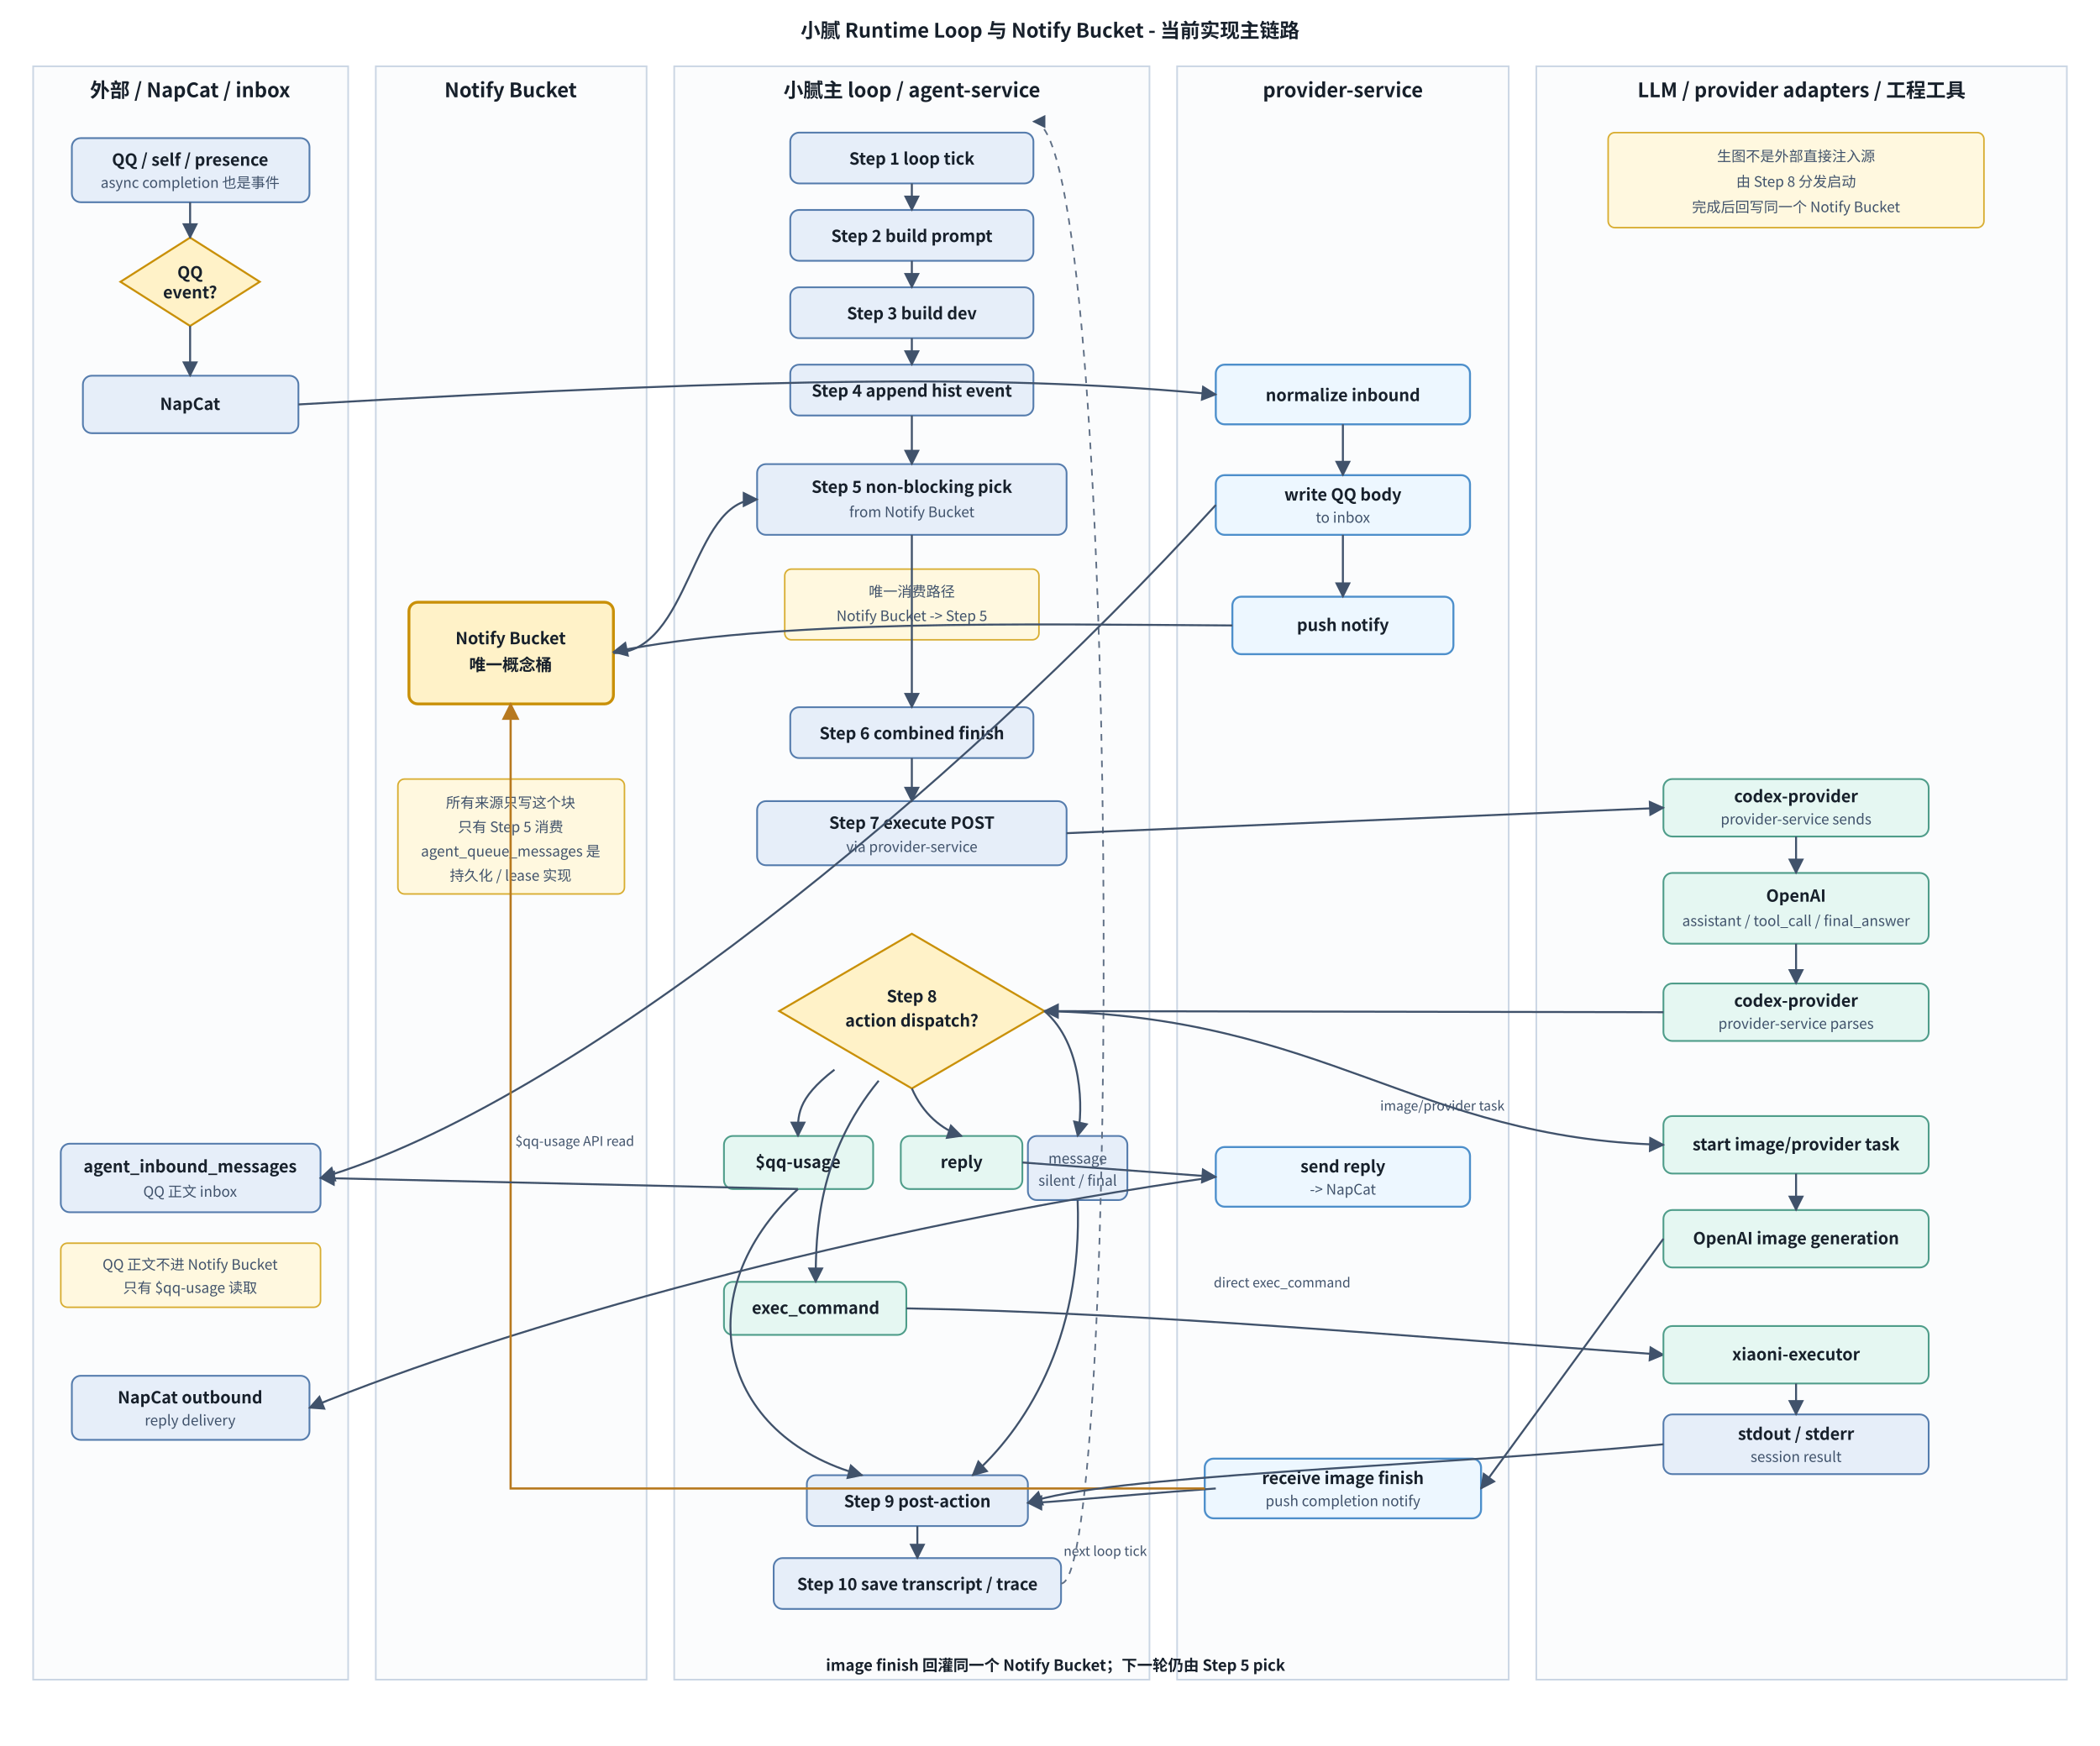
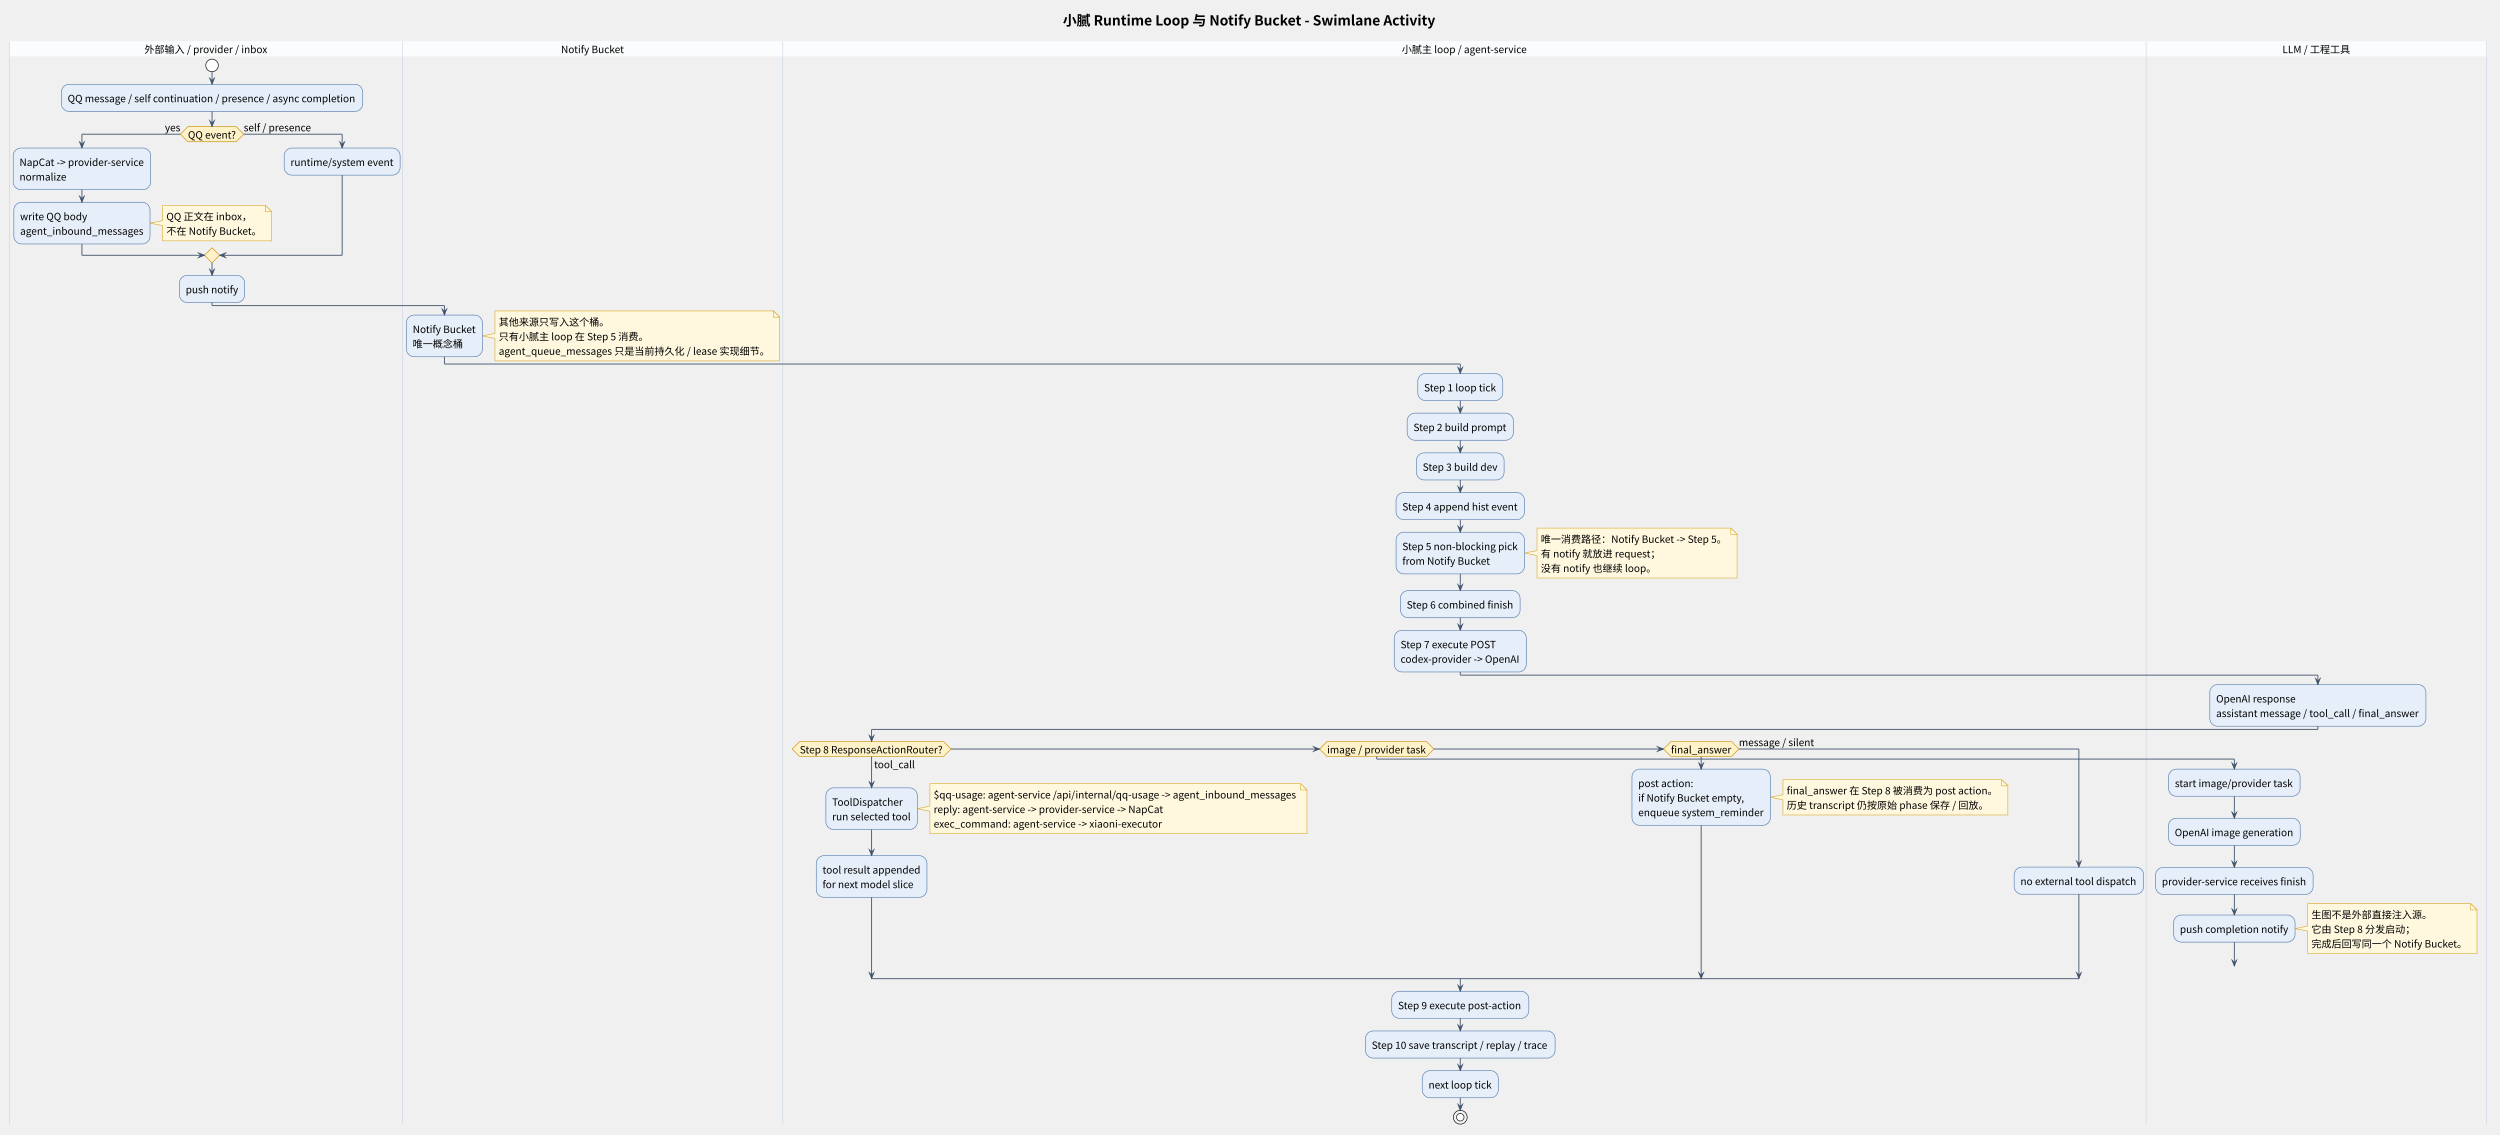
- <svg xmlns="http://www.w3.org/2000/svg" width="1900" height="1580" viewBox="0 0 1900 1580" role="img" aria-labelledby="title desc">
-   <defs>
-     <marker id="arrow" viewBox="0 0 10 10" refX="9" refY="5" markerWidth="8" markerHeight="8" orient="auto-start-reverse">
-       <path d="M 0 0 L 10 5 L 0 10 z" fill="#40526b" />
-     </marker>
-     <marker id="arrow-warn" viewBox="0 0 10 10" refX="9" refY="5" markerWidth="8" markerHeight="8" orient="auto-start-reverse">
-       <path d="M 0 0 L 10 5 L 0 10 z" fill="#b7791f" />
-     </marker>
-     <style>
-       .page { fill: #fff; }
-       .lane { fill: #fbfcfd; stroke: #cbd6e4; stroke-width: 1.5; }
-       .lane-title { font: 700 18px "Noto Sans CJK SC", "Microsoft YaHei", Arial, sans-serif; fill: #17202b; }
-       .box { fill: #e6eef9; stroke: #557cad; stroke-width: 1.6; rx: 8; }
-       .provider { fill: #edf7ff; stroke: #4d8fcb; stroke-width: 1.8; rx: 8; }
-       .tool { fill: #e5f7f2; stroke: #4f9d8a; stroke-width: 1.6; rx: 8; }
-       .bucket { fill: #fff2c8; stroke: #c99008; stroke-width: 2.6; rx: 8; }
-       .note { fill: #fff8df; stroke: #d8ad31; stroke-width: 1.4; rx: 6; }
-       .diamond { fill: #fff2c8; stroke: #c99008; stroke-width: 1.8; }
-       .label { font: 600 15px "Noto Sans CJK SC", "Microsoft YaHei", Arial, sans-serif; fill: #17202b; }
-       .small { font: 13px "Noto Sans CJK SC", "Microsoft YaHei", Arial, sans-serif; fill: #40526b; }
-       .tiny { font: 12px "Noto Sans CJK SC", "Microsoft YaHei", Arial, sans-serif; fill: #40526b; }
-       .edge { fill: none; stroke: #40526b; stroke-width: 1.8; marker-end: url(#arrow); }
-       .edge-soft { fill: none; stroke: #607086; stroke-width: 1.5; stroke-dasharray: 6 6; marker-end: url(#arrow); }
-       .edge-warn { fill: none; stroke: #b7791f; stroke-width: 2; marker-end: url(#arrow-warn); }
-       .caption { font: 700 14px "Noto Sans CJK SC", "Microsoft YaHei", Arial, sans-serif; fill: #17202b; }
-     </style>
-   </defs>
-   <rect class="page" x="0" y="0" width="1900" height="1580" />
-   <text x="950" y="34" text-anchor="middle" class="lane-title">小腻 Runtime Loop 与 Notify Bucket - 当前实现主链路</text>
-   <rect class="lane" x="30" y="60" width="285" height="1460" />
-   <rect class="lane" x="340" y="60" width="245" height="1460" />
-   <rect class="lane" x="610" y="60" width="430" height="1460" />
-   <rect class="lane" x="1065" y="60" width="300" height="1460" />
-   <rect class="lane" x="1390" y="60" width="480" height="1460" />
-   <text x="172" y="88" text-anchor="middle" class="lane-title">外部 / NapCat / inbox</text>
-   <text x="462" y="88" text-anchor="middle" class="lane-title">Notify Bucket</text>
-   <text x="825" y="88" text-anchor="middle" class="lane-title">小腻主 loop / agent-service</text>
-   <text x="1215" y="88" text-anchor="middle" class="lane-title">provider-service</text>
-   <text x="1630" y="88" text-anchor="middle" class="lane-title">LLM / provider adapters / 工程工具</text>
-   <rect class="box" x="65" y="125" width="215" height="58" />
-   <text x="172" y="150" text-anchor="middle" class="label">QQ / self / presence</text>
-   <text x="172" y="170" text-anchor="middle" class="small">async completion 也是事件</text>
-   <path class="diamond" d="M172 215 L235 255 L172 295 L109 255 Z" />
-   <text x="172" y="252" text-anchor="middle" class="label">QQ</text>
-   <text x="172" y="270" text-anchor="middle" class="label">event?</text>
-   <rect class="box" x="75" y="340" width="195" height="52" />
-   <text x="172" y="371" text-anchor="middle" class="label">NapCat</text>
-   <rect class="box" x="55" y="1035" width="235" height="62" />
-   <text x="172" y="1061" text-anchor="middle" class="label">agent_inbound_messages</text>
-   <text x="172" y="1083" text-anchor="middle" class="small">QQ 正文 inbox</text>
-   <rect class="note" x="55" y="1125" width="235" height="58" />
-   <text x="172" y="1149" text-anchor="middle" class="small">QQ 正文不进 Notify Bucket</text>
-   <text x="172" y="1170" text-anchor="middle" class="small">只有 $qq-usage 读取</text>
-   <rect class="box" x="65" y="1245" width="215" height="58" />
-   <text x="172" y="1270" text-anchor="middle" class="label">NapCat outbound</text>
-   <text x="172" y="1290" text-anchor="middle" class="small">reply delivery</text>
-   <path class="edge" d="M172 183 L172 215" />
-   <path class="edge" d="M172 295 L172 340" />
-   <rect class="bucket" x="370" y="545" width="185" height="92" />
-   <text x="462" y="583" text-anchor="middle" class="label">Notify Bucket</text>
-   <text x="462" y="607" text-anchor="middle" class="label">唯一概念桶</text>
-   <rect class="note" x="360" y="705" width="205" height="104" />
-   <text x="462" y="731" text-anchor="middle" class="small">所有来源只写这个块</text>
-   <text x="462" y="753" text-anchor="middle" class="small">只有 Step 5 消费</text>
-   <text x="462" y="775" text-anchor="middle" class="small">agent_queue_messages 是</text>
-   <text x="462" y="797" text-anchor="middle" class="small">持久化 / lease 实现</text>
-   <rect class="box" x="715" y="120" width="220" height="46" />
-   <text x="825" y="149" text-anchor="middle" class="label">Step 1 loop tick</text>
-   <rect class="box" x="715" y="190" width="220" height="46" />
-   <text x="825" y="219" text-anchor="middle" class="label">Step 2 build prompt</text>
-   <rect class="box" x="715" y="260" width="220" height="46" />
-   <text x="825" y="289" text-anchor="middle" class="label">Step 3 build dev</text>
-   <rect class="box" x="715" y="330" width="220" height="46" />
-   <text x="825" y="359" text-anchor="middle" class="label">Step 4 append hist event</text>
-   <rect class="box" x="685" y="420" width="280" height="64" />
-   <text x="825" y="446" text-anchor="middle" class="label">Step 5 non-blocking pick</text>
-   <text x="825" y="468" text-anchor="middle" class="small">from Notify Bucket</text>
-   <rect class="note" x="710" y="515" width="230" height="64" />
-   <text x="825" y="540" text-anchor="middle" class="small">唯一消费路径</text>
-   <text x="825" y="562" text-anchor="middle" class="small">Notify Bucket -&gt; Step 5</text>
-   <rect class="box" x="715" y="640" width="220" height="46" />
-   <text x="825" y="669" text-anchor="middle" class="label">Step 6 combined finish</text>
-   <rect class="box" x="685" y="725" width="280" height="58" />
-   <text x="825" y="750" text-anchor="middle" class="label">Step 7 execute POST</text>
-   <text x="825" y="771" text-anchor="middle" class="small">via provider-service</text>
-   <path class="diamond" d="M825 845 L945 915 L825 985 L705 915 Z" />
-   <text x="825" y="907" text-anchor="middle" class="label">Step 8</text>
-   <text x="825" y="929" text-anchor="middle" class="label">action dispatch?</text>
-   <rect class="tool" x="655" y="1028" width="135" height="48" />
-   <text x="722" y="1057" text-anchor="middle" class="label">$qq-usage</text>
-   <rect class="tool" x="815" y="1028" width="110" height="48" />
-   <text x="870" y="1057" text-anchor="middle" class="label">reply</text>
-   <rect class="tool" x="655" y="1160" width="165" height="48" />
-   <text x="738" y="1189" text-anchor="middle" class="label">exec_command</text>
-   <rect class="box" x="930" y="1028" width="90" height="58" />
-   <text x="975" y="1053" text-anchor="middle" class="small">message</text>
-   <text x="975" y="1073" text-anchor="middle" class="small">silent / final</text>
-   <rect class="box" x="730" y="1335" width="200" height="46" />
-   <text x="830" y="1364" text-anchor="middle" class="label">Step 9 post-action</text>
-   <rect class="box" x="700" y="1410" width="260" height="46" />
-   <text x="830" y="1439" text-anchor="middle" class="label">Step 10 save transcript / trace</text>
-   <path class="edge" d="M825 166 L825 190" />
-   <path class="edge" d="M825 236 L825 260" />
-   <path class="edge" d="M825 306 L825 330" />
-   <path class="edge" d="M825 376 L825 420" />
-   <path class="edge" d="M555 591 C625 591 625 452 685 452" />
-   <path class="edge" d="M825 484 L825 640" />
-   <path class="edge" d="M825 686 L825 725" />
-   <path class="edge" d="M755 968 C720 995 722 1010 722 1028" />
-   <path class="edge" d="M825 985 C835 1008 852 1022 870 1028" />
-   <path class="edge" d="M795 978 C740 1045 738 1115 738 1160" />
-   <path class="edge" d="M945 915 C980 945 980 1005 975 1028" />
-   <path class="edge" d="M722 1076 C620 1170 650 1300 780 1335" />
-   <path class="edge" d="M975 1086 C980 1215 925 1295 880 1335" />
-   <path class="edge" d="M830 1381 L830 1410" />
-   <path class="edge-soft" d="M960 1433 C1015 1433 1015 110 935 110" />
-   <text x="1000" y="1408" text-anchor="middle" class="tiny">next loop tick</text>
-   <rect class="provider" x="1100" y="330" width="230" height="54" />
-   <text x="1215" y="363" text-anchor="middle" class="label">normalize inbound</text>
-   <rect class="provider" x="1100" y="430" width="230" height="54" />
-   <text x="1215" y="453" text-anchor="middle" class="label">write QQ body</text>
-   <text x="1215" y="473" text-anchor="middle" class="small">to inbox</text>
-   <rect class="provider" x="1115" y="540" width="200" height="52" />
-   <text x="1215" y="571" text-anchor="middle" class="label">push notify</text>
-   <rect class="provider" x="1100" y="1038" width="230" height="54" />
-   <text x="1215" y="1061" text-anchor="middle" class="label">send reply</text>
-   <text x="1215" y="1081" text-anchor="middle" class="small">-&gt; NapCat</text>
-   <rect class="provider" x="1090" y="1320" width="250" height="54" />
-   <text x="1215" y="1343" text-anchor="middle" class="label">receive image finish</text>
-   <text x="1215" y="1363" text-anchor="middle" class="small">push completion notify</text>
-   <path class="edge" d="M270 366 C720 340 920 340 1100 357" />
-   <path class="edge" d="M1215 384 L1215 430" />
-   <path class="edge" d="M1100 457 C860 720 515 1000 290 1066" />
-   <path class="edge" d="M1215 484 L1215 540" />
-   <path class="edge" d="M1115 566 C930 565 700 560 555 590" />
-   <path class="edge" d="M925 1052 L1100 1065" />
-   <path class="edge" d="M1100 1065 C780 1110 460 1200 280 1274" />
-   <path class="edge" d="M820 1184 C1040 1188 1280 1210 1505 1226" />
-   <text x="1160" y="1165" text-anchor="middle" class="tiny">direct exec_command</text>
-   <path class="edge" d="M1100 1347 C990 1355 950 1360 930 1360" />
-   <path class="edge-warn" d="M1090 1347 L462 1347 L462 637" />
-   <rect class="tool" x="1505" y="705" width="240" height="52" />
-   <text x="1625" y="726" text-anchor="middle" class="label">codex-provider</text>
-   <text x="1625" y="746" text-anchor="middle" class="small">provider-service sends</text>
-   <rect class="tool" x="1505" y="790" width="240" height="64" />
-   <text x="1625" y="816" text-anchor="middle" class="label">OpenAI</text>
-   <text x="1625" y="838" text-anchor="middle" class="small">assistant / tool_call / final_answer</text>
-   <rect class="tool" x="1505" y="890" width="240" height="52" />
-   <text x="1625" y="911" text-anchor="middle" class="label">codex-provider</text>
-   <text x="1625" y="931" text-anchor="middle" class="small">provider-service parses</text>
-   <rect class="note" x="1455" y="120" width="340" height="86" />
-   <text x="1625" y="146" text-anchor="middle" class="small">生图不是外部直接注入源</text>
-   <text x="1625" y="169" text-anchor="middle" class="small">由 Step 8 分发启动</text>
-   <text x="1625" y="192" text-anchor="middle" class="small">完成后回写同一个 Notify Bucket</text>
-   <rect class="tool" x="1505" y="1010" width="240" height="52" />
-   <text x="1625" y="1041" text-anchor="middle" class="label">start image/provider task</text>
-   <rect class="tool" x="1505" y="1095" width="240" height="52" />
-   <text x="1625" y="1126" text-anchor="middle" class="label">OpenAI image generation</text>
-   <rect class="tool" x="1505" y="1200" width="240" height="52" />
-   <text x="1625" y="1231" text-anchor="middle" class="label">xiaoni-executor</text>
-   <rect class="box" x="1505" y="1280" width="240" height="54" />
-   <text x="1625" y="1303" text-anchor="middle" class="label">stdout / stderr</text>
-   <text x="1625" y="1323" text-anchor="middle" class="small">session result</text>
-   <path class="edge" d="M965 754 L1505 731" />
-   <path class="edge" d="M1625 757 L1625 790" />
-   <path class="edge" d="M1625 854 L1625 890" />
-   <path class="edge" d="M1505 916 L945 915" />
-   <path class="edge" d="M945 915 C1200 920 1280 1030 1505 1036" />
-   <text x="1305" y="1005" text-anchor="middle" class="tiny">image/provider task</text>
-   <path class="edge" d="M1625 1062 L1625 1095" />
-   <path class="edge" d="M1505 1121 L1340 1347" />
-   <path class="edge" d="M1625 1252 L1625 1280" />
-   <path class="edge" d="M1505 1307 C1280 1328 1000 1335 930 1360" />
-   <path class="edge" d="M722 1076 L290 1066" />
-   <text x="520" y="1037" text-anchor="middle" class="tiny">$qq-usage API read</text>
-   <text x="955" y="1512" text-anchor="middle" class="caption">image finish 回灌同一个 Notify Bucket；下一轮仍由 Step 5 pick</text>
+ <svg xmlns="http://www.w3.org/2000/svg" contentStyleType="text/css" data-diagram-type="ACTIVITY" height="3384.375px" preserveAspectRatio="none" style="width:7460px;height:3384px;background:#FFFFFF;" version="1.1" viewBox="0 0 7460 3384" width="7460.625px" zoomAndPan="magnify">
+   <defs />
+   <g>
+     <g class="title" data-source-line="18">
+       <text fill="#000000" font-family="'Noto Sans CJK SC'" font-size="41.25" font-weight="700" lengthAdjust="spacing" textLength="1115.321" x="3171.556" y="75.975">小腻 Runtime Loop 与 Notify Bucket - Swimlane Activity</text>
+     </g>
+     <rect fill="#FBFCFD" height="43.44" style="stroke:#FBFCFD;stroke-width:1.875;" width="7392.808" x="28.125" y="123.683" />
+     <ellipse cx="632.739" cy="195.248" fill="#FFFFFF" rx="18.75" ry="18.75" style="stroke:#000000;stroke-width:1.875;" />
+     <rect fill="#E6EEF9" height="80.94" rx="23.438" ry="23.438" style="stroke:#557CAD;stroke-width:1.875;" width="899.342" x="183.068" y="251.498" />
+     <text fill="#000000" font-family="'Noto Sans CJK SC'" font-size="30" lengthAdjust="spacing" textLength="861.842" x="201.818" y="305.048">QQ message / self continuation / presence / async completion</text>
+     <polygon fill="#FFF2C8" points="560.768,377.955,704.709,377.955,727.209,400.455,704.709,422.955,560.768,422.955,538.268,400.455,560.768,377.955" style="stroke:#C99008;stroke-width:1.875;stroke-linejoin:miter;stroke-miterlimit:10;" />
+     <text fill="#000000" font-family="'Noto Sans CJK SC'" font-size="30" lengthAdjust="spacing" textLength="143.94" x="560.768" y="413.536">QQ event?</text>
+     <text fill="#000000" font-family="'Noto Sans CJK SC'" font-size="30" lengthAdjust="spacing" textLength="46.29" x="491.978" y="391.815">yes</text>
+     <text fill="#000000" font-family="'Noto Sans CJK SC'" font-size="30" lengthAdjust="spacing" textLength="201.87" x="727.209" y="391.815">self / presence</text>
+     <rect fill="#E6EEF9" height="124.38" rx="23.438" ry="23.438" style="stroke:#557CAD;stroke-width:1.875;" width="410.191" x="39.375" y="441.705" />
+     <text fill="#000000" font-family="'Noto Sans CJK SC'" font-size="30" lengthAdjust="spacing" textLength="372.691" x="58.125" y="495.256">NapCat -&gt; provider-service</text>
+     <text fill="#000000" font-family="'Noto Sans CJK SC'" font-size="30" lengthAdjust="spacing" textLength="140.43" x="58.125" y="538.696">normalize</text>
+     <path d="M485.176,612.961 L485.176,658.276 L447.676,665.776 L485.176,673.276 L485.176,718.591 A0,0 0 0 0 485.176,718.591 L810.511,718.591 A0,0 0 0 0 810.511,718.591 L810.511,631.711 L791.761,612.961 L485.176,612.961 A0,0 0 0 0 485.176,612.961" fill="#FFF8DF" style="stroke:#D8AD31;stroke-width:1.875;" />
+     <path d="M791.761,612.961 L791.761,631.711 L810.511,631.711 L791.761,612.961" fill="#FFF8DF" style="stroke:#D8AD31;stroke-width:1.875;" />
+     <text fill="#000000" font-family="'Noto Sans CJK SC'" font-size="30" lengthAdjust="spacing" textLength="256.171" x="496.426" y="657.136">QQ 正文在 inbox，</text>
+     <text fill="#000000" font-family="'Noto Sans CJK SC'" font-size="30" lengthAdjust="spacing" textLength="285.961" x="496.426" y="700.576">不在 Notify Bucket。</text>
+     <rect fill="#E6EEF9" height="124.38" rx="23.438" ry="23.438" style="stroke:#557CAD;stroke-width:1.875;" width="406.411" x="41.265" y="603.586" />
+     <text fill="#000000" font-family="'Noto Sans CJK SC'" font-size="30" lengthAdjust="spacing" textLength="200.79" x="60.015" y="657.136">write QQ body</text>
+     <text fill="#000000" font-family="'Noto Sans CJK SC'" font-size="30" lengthAdjust="spacing" textLength="368.911" x="60.015" y="700.576">agent_inbound_messages</text>
+     <rect fill="#E6EEF9" height="80.94" rx="23.438" ry="23.438" style="stroke:#557CAD;stroke-width:1.875;" width="345.991" x="848.011" y="441.705" />
+     <text fill="#000000" font-family="'Noto Sans CJK SC'" font-size="30" lengthAdjust="spacing" textLength="308.491" x="866.761" y="495.256">runtime/system event</text>
+     <polygon fill="#FFF2C8" points="632.739,739.216,655.239,761.716,632.739,784.216,610.239,761.716,632.739,739.216" style="stroke:#C99008;stroke-width:1.875;stroke-linejoin:miter;stroke-miterlimit:10;" />
+     <rect fill="#E6EEF9" height="80.94" rx="23.438" ry="23.438" style="stroke:#557CAD;stroke-width:1.875;" width="194.7" x="535.388" y="821.716" />
+     <text fill="#000000" font-family="'Noto Sans CJK SC'" font-size="30" lengthAdjust="spacing" textLength="157.2" x="554.138" y="875.266">push notify</text>
+     <line style="stroke:#CBD6E4;stroke-width:1.875;" x1="28.125" x2="28.125" y1="123.683" y2="3354.491" />
+     <path d="M1476.992,927.811 L1476.992,994.846 L1439.492,1002.346 L1476.992,1009.846 L1476.992,1076.881 A0,0 0 0 0 1476.992,1076.881 L2326.489,1076.881 A0,0 0 0 0 2326.489,1076.881 L2326.489,946.561 L2307.739,927.811 L1476.992,927.811 A0,0 0 0 0 1476.992,927.811" fill="#FFF8DF" style="stroke:#D8AD31;stroke-width:1.875;" />
+     <path d="M2307.739,927.811 L2307.739,946.561 L2326.489,946.561 L2307.739,927.811" fill="#FFF8DF" style="stroke:#D8AD31;stroke-width:1.875;" />
+     <text fill="#000000" font-family="'Noto Sans CJK SC'" font-size="30" lengthAdjust="spacing" textLength="330.001" x="1488.242" y="971.986">其他来源只写入这个桶。</text>
+     <text fill="#000000" font-family="'Noto Sans CJK SC'" font-size="30" lengthAdjust="spacing" textLength="448.141" x="1488.242" y="1015.426">只有小腻主 loop 在 Step 5 消费。</text>
+     <text fill="#000000" font-family="'Noto Sans CJK SC'" font-size="30" lengthAdjust="spacing" textLength="810.122" x="1488.242" y="1058.866">agent_queue_messages 只是当前持久化 / lease 实现细节。</text>
+     <rect fill="#E6EEF9" height="124.38" rx="23.438" ry="23.438" style="stroke:#557CAD;stroke-width:1.875;" width="226.74" x="1212.752" y="940.156" />
+     <text fill="#000000" font-family="'Noto Sans CJK SC'" font-size="30" lengthAdjust="spacing" textLength="189.24" x="1231.502" y="993.706">Notify Bucket</text>
+     <text fill="#000000" font-family="'Noto Sans CJK SC'" font-size="30" lengthAdjust="spacing" textLength="150" x="1231.502" y="1037.146">唯一概念桶</text>
+     <line style="stroke:#CBD6E4;stroke-width:1.875;" x1="1201.502" x2="1201.502" y1="123.683" y2="3354.491" />
+     <rect fill="#E6EEF9" height="80.94" rx="23.438" ry="23.438" style="stroke:#557CAD;stroke-width:1.875;" width="253.62" x="4230.645" y="1114.381" />
+     <text fill="#000000" font-family="'Noto Sans CJK SC'" font-size="30" lengthAdjust="spacing" textLength="216.12" x="4249.395" y="1167.931">Step 1 loop tick</text>
+     <rect fill="#E6EEF9" height="80.94" rx="23.438" ry="23.438" style="stroke:#557CAD;stroke-width:1.875;" width="316.95" x="4198.98" y="1232.821" />
+     <text fill="#000000" font-family="'Noto Sans CJK SC'" font-size="30" lengthAdjust="spacing" textLength="279.45" x="4217.73" y="1286.371">Step 2 build prompt</text>
+     <rect fill="#E6EEF9" height="80.94" rx="23.438" ry="23.438" style="stroke:#557CAD;stroke-width:1.875;" width="261.69" x="4226.61" y="1351.261" />
+     <text fill="#000000" font-family="'Noto Sans CJK SC'" font-size="30" lengthAdjust="spacing" textLength="224.19" x="4245.36" y="1404.811">Step 3 build dev</text>
+     <rect fill="#E6EEF9" height="80.94" rx="23.438" ry="23.438" style="stroke:#557CAD;stroke-width:1.875;" width="383.341" x="4165.784" y="1469.701" />
+     <text fill="#000000" font-family="'Noto Sans CJK SC'" font-size="30" lengthAdjust="spacing" textLength="345.841" x="4184.534" y="1523.252">Step 4 append hist event</text>
+     <path d="M4586.55,1575.796 L4586.55,1642.832 L4549.05,1650.332 L4586.55,1657.832 L4586.55,1724.867 A0,0 0 0 0 4586.55,1724.867 L5183.447,1724.867 A0,0 0 0 0 5183.447,1724.867 L5183.447,1594.546 L5164.697,1575.796 L4586.55,1575.796 A0,0 0 0 0 4586.55,1575.796" fill="#FFF8DF" style="stroke:#D8AD31;stroke-width:1.875;" />
+     <path d="M5164.697,1575.796 L5164.697,1594.546 L5183.447,1594.546 L5164.697,1575.796" fill="#FFF8DF" style="stroke:#D8AD31;stroke-width:1.875;" />
+     <text fill="#000000" font-family="'Noto Sans CJK SC'" font-size="30" lengthAdjust="spacing" textLength="557.521" x="4597.8" y="1619.972">唯一消费路径：Notify Bucket -&gt; Step 5。</text>
+     <text fill="#000000" font-family="'Noto Sans CJK SC'" font-size="30" lengthAdjust="spacing" textLength="358.621" x="4597.8" y="1663.412">有 notify 就放进 request；</text>
+     <text fill="#000000" font-family="'Noto Sans CJK SC'" font-size="30" lengthAdjust="spacing" textLength="345.061" x="4597.8" y="1706.852">没有 notify 也继续 loop。</text>
+     <rect fill="#E6EEF9" height="124.38" rx="23.438" ry="23.438" style="stroke:#557CAD;stroke-width:1.875;" width="383.191" x="4165.859" y="1588.141" />
+     <text fill="#000000" font-family="'Noto Sans CJK SC'" font-size="30" lengthAdjust="spacing" textLength="345.691" x="4184.609" y="1641.692">Step 5 non-blocking pick</text>
+     <text fill="#000000" font-family="'Noto Sans CJK SC'" font-size="30" lengthAdjust="spacing" textLength="263.31" x="4184.609" y="1685.132">from Notify Bucket</text>
+     <rect fill="#E6EEF9" height="80.94" rx="23.438" ry="23.438" style="stroke:#557CAD;stroke-width:1.875;" width="357.091" x="4178.91" y="1762.367" />
+     <text fill="#000000" font-family="'Noto Sans CJK SC'" font-size="30" lengthAdjust="spacing" textLength="319.591" x="4197.66" y="1815.917">Step 6 combined finish</text>
+     <rect fill="#E6EEF9" height="124.38" rx="23.438" ry="23.438" style="stroke:#557CAD;stroke-width:1.875;" width="394.021" x="4160.445" y="1880.807" />
+     <text fill="#000000" font-family="'Noto Sans CJK SC'" font-size="30" lengthAdjust="spacing" textLength="287.941" x="4179.195" y="1934.357">Step 7 execute POST</text>
+     <text fill="#000000" font-family="'Noto Sans CJK SC'" font-size="30" lengthAdjust="spacing" textLength="356.521" x="4179.195" y="1977.797">codex-provider -&gt; OpenAI</text>
+     <polygon fill="#FFF2C8" points="2386.489,2212.585,2815.25,2212.585,2837.75,2235.085,2815.25,2257.585,2386.489,2257.585,2363.989,2235.085,2386.489,2212.585" style="stroke:#C99008;stroke-width:1.875;stroke-linejoin:miter;stroke-miterlimit:10;" />
+     <text fill="#000000" font-family="'Noto Sans CJK SC'" font-size="30" lengthAdjust="spacing" textLength="122.19" x="2608.369" y="2292.385">tool_call</text>
+     <text fill="#000000" font-family="'Noto Sans CJK SC'" font-size="30" lengthAdjust="spacing" textLength="428.761" x="2386.489" y="2248.165">Step 8 ResponseActionRouter?</text>
+     <path d="M2774.825,2338.525 L2774.825,2405.56 L2737.325,2413.06 L2774.825,2420.56 L2774.825,2487.595 A0,0 0 0 0 2774.825,2487.595 L3900.022,2487.595 A0,0 0 0 0 3900.022,2487.595 L3900.022,2357.275 L3881.272,2338.525 L2774.825,2338.525 A0,0 0 0 0 2774.825,2338.525" fill="#FFF8DF" style="stroke:#D8AD31;stroke-width:1.875;" />
+     <path d="M3881.272,2338.525 L3881.272,2357.275 L3900.022,2357.275 L3881.272,2338.525" fill="#FFF8DF" style="stroke:#D8AD31;stroke-width:1.875;" />
+     <text fill="#000000" font-family="'Noto Sans CJK SC'" font-size="30" lengthAdjust="spacing" textLength="1085.822" x="2786.075" y="2382.7">$qq-usage: agent-service /api/internal/qq-usage -&gt; agent_inbound_messages</text>
+     <text fill="#000000" font-family="'Noto Sans CJK SC'" font-size="30" lengthAdjust="spacing" textLength="687.811" x="2786.075" y="2426.14">reply: agent-service -&gt; provider-service -&gt; NapCat</text>
+     <text fill="#000000" font-family="'Noto Sans CJK SC'" font-size="30" lengthAdjust="spacing" textLength="685.231" x="2786.075" y="2469.58">exec_command: agent-service -&gt; xiaoni-executor</text>
+     <rect fill="#E6EEF9" height="124.38" rx="23.438" ry="23.438" style="stroke:#557CAD;stroke-width:1.875;" width="272.911" x="2464.414" y="2350.87" />
+     <text fill="#000000" font-family="'Noto Sans CJK SC'" font-size="30" lengthAdjust="spacing" textLength="214.35" x="2483.164" y="2404.42">ToolDispatcher</text>
+     <text fill="#000000" font-family="'Noto Sans CJK SC'" font-size="30" lengthAdjust="spacing" textLength="235.411" x="2483.164" y="2447.86">run selected tool</text>
+     <rect fill="#E6EEF9" height="124.38" rx="23.438" ry="23.438" style="stroke:#557CAD;stroke-width:1.875;" width="330.3" x="2435.719" y="2553.22" />
+     <text fill="#000000" font-family="'Noto Sans CJK SC'" font-size="30" lengthAdjust="spacing" textLength="292.8" x="2454.469" y="2606.77">tool result appended</text>
+     <text fill="#000000" font-family="'Noto Sans CJK SC'" font-size="30" lengthAdjust="spacing" textLength="273.33" x="2454.469" y="2650.21">for next model slice</text>
+     <polygon fill="#FFF2C8" points="3960.022,2212.585,4256.362,2212.585,4278.862,2235.085,4256.362,2257.585,3960.022,2257.585,3937.522,2235.085,3960.022,2212.585" style="stroke:#C99008;stroke-width:1.875;stroke-linejoin:miter;stroke-miterlimit:10;" />
+     <text fill="#000000" font-family="'Noto Sans CJK SC'" font-size="30" lengthAdjust="spacing" textLength="296.341" x="3960.022" y="2248.165">image / provider task</text>
+     <polygon fill="#FFF2C8" points="4986.263,2212.585,5166.294,2212.585,5188.794,2235.085,5166.294,2257.585,4986.263,2257.585,4963.763,2235.085,4986.263,2212.585" style="stroke:#C99008;stroke-width:1.875;stroke-linejoin:miter;stroke-miterlimit:10;" />
+     <text fill="#000000" font-family="'Noto Sans CJK SC'" font-size="30" lengthAdjust="spacing" textLength="180.03" x="4986.263" y="2248.165">final_answer</text>
+     <text fill="#000000" font-family="'Noto Sans CJK SC'" font-size="30" lengthAdjust="spacing" textLength="225.15" x="5188.794" y="2226.445">message / silent</text>
+     <path d="M5320.299,2326.18 L5320.299,2371.495 L5282.799,2378.995 L5320.299,2386.495 L5320.299,2431.81 A0,0 0 0 0 5320.299,2431.81 L5991.445,2431.81 A0,0 0 0 0 5991.445,2431.81 L5991.445,2344.93 L5972.695,2326.18 L5320.299,2326.18 A0,0 0 0 0 5320.299,2326.18" fill="#FFF8DF" style="stroke:#D8AD31;stroke-width:1.875;" />
+     <path d="M5972.695,2326.18 L5972.695,2344.93 L5991.445,2344.93 L5972.695,2326.18" fill="#FFF8DF" style="stroke:#D8AD31;stroke-width:1.875;" />
+     <text fill="#000000" font-family="'Noto Sans CJK SC'" font-size="30" lengthAdjust="spacing" textLength="631.771" x="5331.549" y="2370.355">final_answer 在 Step 8 被消费为 post action。</text>
+     <text fill="#000000" font-family="'Noto Sans CJK SC'" font-size="30" lengthAdjust="spacing" textLength="603.721" x="5331.549" y="2413.795">历史 transcript 仍按原始 phase 保存 / 回放。</text>
+     <rect fill="#E6EEF9" height="167.82" rx="23.438" ry="23.438" style="stroke:#557CAD;stroke-width:1.875;" width="413.041" x="4869.758" y="2295.085" />
+     <text fill="#000000" font-family="'Noto Sans CJK SC'" font-size="30" lengthAdjust="spacing" textLength="165.42" x="4888.508" y="2348.635">post action:</text>
+     <text fill="#000000" font-family="'Noto Sans CJK SC'" font-size="30" lengthAdjust="spacing" textLength="318.961" x="4888.508" y="2392.075">if Notify Bucket empty,</text>
+     <text fill="#000000" font-family="'Noto Sans CJK SC'" font-size="30" lengthAdjust="spacing" textLength="375.541" x="4888.508" y="2435.515">enqueue system_reminder</text>
+     <rect fill="#E6EEF9" height="80.94" rx="23.438" ry="23.438" style="stroke:#557CAD;stroke-width:1.875;" width="386.371" x="6010.195" y="2587.435" />
+     <text fill="#000000" font-family="'Noto Sans CJK SC'" font-size="30" lengthAdjust="spacing" textLength="348.871" x="6028.945" y="2640.985">no external tool dispatch</text>
+     <rect fill="#E6EEF9" height="80.94" rx="23.438" ry="23.438" style="stroke:#557CAD;stroke-width:1.875;" width="409.111" x="4152.9" y="2957.921" />
+     <text fill="#000000" font-family="'Noto Sans CJK SC'" font-size="30" lengthAdjust="spacing" textLength="371.611" x="4171.65" y="3011.471">Step 9 execute post-action</text>
+     <rect fill="#E6EEF9" height="80.94" rx="23.438" ry="23.438" style="stroke:#557CAD;stroke-width:1.875;" width="565.891" x="4074.509" y="3076.361" />
+     <text fill="#000000" font-family="'Noto Sans CJK SC'" font-size="30" lengthAdjust="spacing" textLength="528.391" x="4093.259" y="3129.911">Step 10 save transcript / replay / trace</text>
+     <rect fill="#E6EEF9" height="80.94" rx="23.438" ry="23.438" style="stroke:#557CAD;stroke-width:1.875;" width="227.01" x="4243.95" y="3194.801" />
+     <text fill="#000000" font-family="'Noto Sans CJK SC'" font-size="30" lengthAdjust="spacing" textLength="189.51" x="4262.7" y="3248.351">next loop tick</text>
+     <ellipse cx="4357.455" cy="3333.866" fill="none" rx="20.625" ry="20.625" style="stroke:#000000;stroke-width:1.875;" />
+     <ellipse cx="4357.455" cy="3333.866" fill="#FFFFFF" rx="11.25" ry="11.25" style="stroke:#000000;stroke-width:1.875;" />
+     <line style="stroke:#CBD6E4;stroke-width:1.875;" x1="2335.864" x2="2335.864" y1="123.683" y2="3354.491" />
+     <rect fill="#E6EEF9" height="124.38" rx="23.438" ry="23.438" style="stroke:#557CAD;stroke-width:1.875;" width="644.821" x="6594.109" y="2042.687" />
+     <text fill="#000000" font-family="'Noto Sans CJK SC'" font-size="30" lengthAdjust="spacing" textLength="237.571" x="6612.859" y="2096.237">OpenAI response</text>
+     <text fill="#000000" font-family="'Noto Sans CJK SC'" font-size="30" lengthAdjust="spacing" textLength="607.321" x="6612.859" y="2139.677">assistant message / tool_call / final_answer</text>
+     <rect fill="#E6EEF9" height="80.94" rx="23.438" ry="23.438" style="stroke:#557CAD;stroke-width:1.875;" width="392.311" x="6471.101" y="2295.085" />
+     <text fill="#000000" font-family="'Noto Sans CJK SC'" font-size="30" lengthAdjust="spacing" textLength="354.811" x="6489.851" y="2348.635">start image/provider task</text>
+     <rect fill="#E6EEF9" height="80.94" rx="23.438" ry="23.438" style="stroke:#557CAD;stroke-width:1.875;" width="393.241" x="6470.636" y="2441.65" />
+     <text fill="#000000" font-family="'Noto Sans CJK SC'" font-size="30" lengthAdjust="spacing" textLength="355.741" x="6489.386" y="2495.2">OpenAI image generation</text>
+     <rect fill="#E6EEF9" height="80.94" rx="23.438" ry="23.438" style="stroke:#557CAD;stroke-width:1.875;" width="470.131" x="6432.191" y="2588.215" />
+     <text fill="#000000" font-family="'Noto Sans CJK SC'" font-size="30" lengthAdjust="spacing" textLength="432.631" x="6450.941" y="2641.765">provider-service receives finish</text>
+     <path d="M6885.987,2696.35 L6885.987,2763.385 L6848.487,2770.885 L6885.987,2778.385 L6885.987,2845.421 A0,0 0 0 0 6885.987,2845.421 L7391.323,2845.421 A0,0 0 0 0 7391.323,2845.421 L7391.323,2715.1 L7372.573,2696.35 L6885.987,2696.35 A0,0 0 0 0 6885.987,2696.35" fill="#FFF8DF" style="stroke:#D8AD31;stroke-width:1.875;" />
+     <path d="M7372.573,2696.35 L7372.573,2715.1 L7391.323,2715.1 L7372.573,2696.35" fill="#FFF8DF" style="stroke:#D8AD31;stroke-width:1.875;" />
+     <text fill="#000000" font-family="'Noto Sans CJK SC'" font-size="30" lengthAdjust="spacing" textLength="360.001" x="6897.237" y="2740.525">生图不是外部直接注入源。</text>
+     <text fill="#000000" font-family="'Noto Sans CJK SC'" font-size="30" lengthAdjust="spacing" textLength="311.221" x="6897.237" y="2783.965">它由 Step 8 分发启动；</text>
+     <text fill="#000000" font-family="'Noto Sans CJK SC'" font-size="30" lengthAdjust="spacing" textLength="465.961" x="6897.237" y="2827.406">完成后回写同一个 Notify Bucket。</text>
+     <rect fill="#E6EEF9" height="80.94" rx="23.438" ry="23.438" style="stroke:#557CAD;stroke-width:1.875;" width="362.461" x="6486.026" y="2730.415" />
+     <text fill="#000000" font-family="'Noto Sans CJK SC'" font-size="30" lengthAdjust="spacing" textLength="324.961" x="6504.776" y="2783.965">push completion notify</text>
+     <line style="stroke:#CBD6E4;stroke-width:1.875;" x1="6404.066" x2="6404.066" y1="123.683" y2="3354.491" />
+     <line style="stroke:#CBD6E4;stroke-width:1.875;" x1="7419.448" x2="7419.448" y1="123.683" y2="3354.491" />
+     <line style="stroke:#40526B;stroke-width:2.625;" x1="632.739" x2="632.739" y1="213.998" y2="251.498" />
+     <polygon fill="#40526B" points="625.239,232.748,632.739,251.498,640.239,232.748,632.739,240.248" style="stroke:#40526B;stroke-width:1.875;stroke-linejoin:miter;stroke-miterlimit:10;" />
+     <line style="stroke:#40526B;stroke-width:2.625;" x1="244.47" x2="244.47" y1="566.086" y2="603.586" />
+     <polygon fill="#40526B" points="236.97,584.836,244.47,603.586,251.97,584.836,244.47,592.336" style="stroke:#40526B;stroke-width:1.875;stroke-linejoin:miter;stroke-miterlimit:10;" />
+     <line style="stroke:#40526B;stroke-width:2.625;" x1="538.268" x2="244.47" y1="400.455" y2="400.455" />
+     <line style="stroke:#40526B;stroke-width:2.625;" x1="244.47" x2="244.47" y1="400.455" y2="441.705" />
+     <polygon fill="#40526B" points="236.97,422.955,244.47,441.705,251.97,422.955,244.47,430.455" style="stroke:#40526B;stroke-width:1.875;stroke-linejoin:miter;stroke-miterlimit:10;" />
+     <line style="stroke:#40526B;stroke-width:2.625;" x1="727.209" x2="1021.007" y1="400.455" y2="400.455" />
+     <line style="stroke:#40526B;stroke-width:2.625;" x1="1021.007" x2="1021.007" y1="400.455" y2="441.705" />
+     <polygon fill="#40526B" points="1013.507,422.955,1021.007,441.705,1028.507,422.955,1021.007,430.455" style="stroke:#40526B;stroke-width:1.875;stroke-linejoin:miter;stroke-miterlimit:10;" />
+     <line style="stroke:#40526B;stroke-width:2.625;" x1="244.47" x2="244.47" y1="727.966" y2="761.716" />
+     <line style="stroke:#40526B;stroke-width:2.625;" x1="244.47" x2="610.239" y1="761.716" y2="761.716" />
+     <polygon fill="#40526B" points="591.489,754.216,610.239,761.716,591.489,769.216,598.989,761.716" style="stroke:#40526B;stroke-width:1.875;stroke-linejoin:miter;stroke-miterlimit:10;" />
+     <line style="stroke:#40526B;stroke-width:2.625;" x1="1021.007" x2="1021.007" y1="522.646" y2="761.716" />
+     <line style="stroke:#40526B;stroke-width:2.625;" x1="1021.007" x2="655.239" y1="761.716" y2="761.716" />
+     <polygon fill="#40526B" points="673.989,754.216,655.239,761.716,673.989,769.216,666.489,761.716" style="stroke:#40526B;stroke-width:1.875;stroke-linejoin:miter;stroke-miterlimit:10;" />
+     <line style="stroke:#40526B;stroke-width:2.625;" x1="632.739" x2="632.739" y1="332.438" y2="377.955" />
+     <polygon fill="#40526B" points="625.239,359.205,632.739,377.955,640.239,359.205,632.739,366.705" style="stroke:#40526B;stroke-width:1.875;stroke-linejoin:miter;stroke-miterlimit:10;" />
+     <line style="stroke:#40526B;stroke-width:2.625;" x1="632.739" x2="632.739" y1="784.216" y2="821.716" />
+     <polygon fill="#40526B" points="625.239,802.966,632.739,821.716,640.239,802.966,632.739,810.466" style="stroke:#40526B;stroke-width:1.875;stroke-linejoin:miter;stroke-miterlimit:10;" />
+     <line style="stroke:#40526B;stroke-width:2.625;" x1="632.739" x2="632.739" y1="902.656" y2="912.031" />
+     <line style="stroke:#40526B;stroke-width:2.625;" x1="632.739" x2="1326.122" y1="912.031" y2="912.031" />
+     <line style="stroke:#40526B;stroke-width:2.625;" x1="1326.122" x2="1326.122" y1="912.031" y2="940.156" />
+     <polygon fill="#40526B" points="1318.622,921.406,1326.122,940.156,1333.622,921.406,1326.122,928.906" style="stroke:#40526B;stroke-width:1.875;stroke-linejoin:miter;stroke-miterlimit:10;" />
+     <line style="stroke:#40526B;stroke-width:2.625;" x1="4357.455" x2="4357.455" y1="1195.321" y2="1232.821" />
+     <polygon fill="#40526B" points="4349.955,1214.071,4357.455,1232.821,4364.955,1214.071,4357.455,1221.571" style="stroke:#40526B;stroke-width:1.875;stroke-linejoin:miter;stroke-miterlimit:10;" />
+     <line style="stroke:#40526B;stroke-width:2.625;" x1="4357.455" x2="4357.455" y1="1313.761" y2="1351.261" />
+     <polygon fill="#40526B" points="4349.955,1332.511,4357.455,1351.261,4364.955,1332.511,4357.455,1340.011" style="stroke:#40526B;stroke-width:1.875;stroke-linejoin:miter;stroke-miterlimit:10;" />
+     <line style="stroke:#40526B;stroke-width:2.625;" x1="4357.455" x2="4357.455" y1="1432.201" y2="1469.701" />
+     <polygon fill="#40526B" points="4349.955,1450.951,4357.455,1469.701,4364.955,1450.951,4357.455,1458.451" style="stroke:#40526B;stroke-width:1.875;stroke-linejoin:miter;stroke-miterlimit:10;" />
+     <line style="stroke:#40526B;stroke-width:2.625;" x1="4357.455" x2="4357.455" y1="1550.641" y2="1588.141" />
+     <polygon fill="#40526B" points="4349.955,1569.391,4357.455,1588.141,4364.955,1569.391,4357.455,1576.891" style="stroke:#40526B;stroke-width:1.875;stroke-linejoin:miter;stroke-miterlimit:10;" />
+     <line style="stroke:#40526B;stroke-width:2.625;" x1="4357.455" x2="4357.455" y1="1712.522" y2="1762.367" />
+     <polygon fill="#40526B" points="4349.955,1743.617,4357.455,1762.367,4364.955,1743.617,4357.455,1751.117" style="stroke:#40526B;stroke-width:1.875;stroke-linejoin:miter;stroke-miterlimit:10;" />
+     <line style="stroke:#40526B;stroke-width:2.625;" x1="4357.455" x2="4357.455" y1="1843.307" y2="1880.807" />
+     <polygon fill="#40526B" points="4349.955,1862.057,4357.455,1880.807,4364.955,1862.057,4357.455,1869.557" style="stroke:#40526B;stroke-width:1.875;stroke-linejoin:miter;stroke-miterlimit:10;" />
+     <line style="stroke:#40526B;stroke-width:2.625;" x1="2600.869" x2="2600.869" y1="2475.25" y2="2553.22" />
+     <polygon fill="#40526B" points="2593.369,2534.47,2600.869,2553.22,2608.369,2534.47,2600.869,2541.97" style="stroke:#40526B;stroke-width:1.875;stroke-linejoin:miter;stroke-miterlimit:10;" />
+     <line style="stroke:#40526B;stroke-width:2.625;" x1="2600.869" x2="2600.869" y1="2257.585" y2="2350.87" />
+     <polygon fill="#40526B" points="2593.369,2332.12,2600.869,2350.87,2608.369,2332.12,2600.869,2339.62" style="stroke:#40526B;stroke-width:1.875;stroke-linejoin:miter;stroke-miterlimit:10;" />
+     <line style="stroke:#40526B;stroke-width:2.625;" x1="2600.869" x2="2600.869" y1="2677.6" y2="2920.421" />
+     <polygon fill="#40526B" points="2593.369,2901.671,2600.869,2920.421,2608.369,2901.671,2600.869,2909.171" style="stroke:#40526B;stroke-width:1.875;stroke-linejoin:miter;stroke-miterlimit:10;" />
+     <line style="stroke:#40526B;stroke-width:2.625;" x1="5076.279" x2="5076.279" y1="2257.585" y2="2295.085" />
+     <polygon fill="#40526B" points="5068.779,2276.335,5076.279,2295.085,5083.779,2276.335,5076.279,2283.835" style="stroke:#40526B;stroke-width:1.875;stroke-linejoin:miter;stroke-miterlimit:10;" />
+     <line style="stroke:#40526B;stroke-width:2.625;" x1="5076.279" x2="5076.279" y1="2462.905" y2="2920.421" />
+     <polygon fill="#40526B" points="5068.779,2901.671,5076.279,2920.421,5083.779,2901.671,5076.279,2909.171" style="stroke:#40526B;stroke-width:1.875;stroke-linejoin:miter;stroke-miterlimit:10;" />
+     <line style="stroke:#40526B;stroke-width:2.625;" x1="2837.75" x2="3937.522" y1="2235.085" y2="2235.085" />
+     <polygon fill="#40526B" points="3918.772,2227.585,3937.522,2235.085,3918.772,2242.585,3926.272,2235.085" style="stroke:#40526B;stroke-width:1.875;stroke-linejoin:miter;stroke-miterlimit:10;" />
+     <line style="stroke:#40526B;stroke-width:2.625;" x1="4278.862" x2="4963.763" y1="2235.085" y2="2235.085" />
+     <polygon fill="#40526B" points="4945.013,2227.585,4963.763,2235.085,4945.013,2242.585,4952.513,2235.085" style="stroke:#40526B;stroke-width:1.875;stroke-linejoin:miter;stroke-miterlimit:10;" />
+     <line style="stroke:#40526B;stroke-width:2.625;" x1="6916.519" x2="6916.519" y1="2167.067" y2="2176.442" />
+     <line style="stroke:#40526B;stroke-width:2.625;" x1="6916.519" x2="2600.869" y1="2176.442" y2="2176.442" />
+     <line style="stroke:#40526B;stroke-width:2.625;" x1="2600.869" x2="2600.869" y1="2176.442" y2="2212.585" />
+     <polygon fill="#40526B" points="2593.369,2193.835,2600.869,2212.585,2608.369,2193.835,2600.869,2201.335" style="stroke:#40526B;stroke-width:1.875;stroke-linejoin:miter;stroke-miterlimit:10;" />
+     <line style="stroke:#40526B;stroke-width:2.625;" x1="5188.794" x2="6203.381" y1="2235.085" y2="2235.085" />
+     <line style="stroke:#40526B;stroke-width:2.625;" x1="6203.381" x2="6203.381" y1="2235.085" y2="2587.435" />
+     <polygon fill="#40526B" points="6195.881,2568.685,6203.381,2587.435,6210.881,2568.685,6203.381,2576.185" style="stroke:#40526B;stroke-width:1.875;stroke-linejoin:miter;stroke-miterlimit:10;" />
+     <line style="stroke:#40526B;stroke-width:2.625;" x1="6203.381" x2="6203.381" y1="2668.375" y2="2920.421" />
+     <polygon fill="#40526B" points="6195.881,2901.671,6203.381,2920.421,6210.881,2901.671,6203.381,2909.171" style="stroke:#40526B;stroke-width:1.875;stroke-linejoin:miter;stroke-miterlimit:10;" />
+     <line style="stroke:#40526B;stroke-width:2.625;" x1="2600.869" x2="6203.381" y1="2920.421" y2="2920.421" />
+     <line style="stroke:#40526B;stroke-width:2.625;" x1="4357.455" x2="4357.455" y1="2920.421" y2="2957.921" />
+     <polygon fill="#40526B" points="4349.955,2939.171,4357.455,2957.921,4364.955,2939.171,4357.455,2946.671" style="stroke:#40526B;stroke-width:1.875;stroke-linejoin:miter;stroke-miterlimit:10;" />
+     <line style="stroke:#40526B;stroke-width:2.625;" x1="4357.455" x2="4357.455" y1="3038.861" y2="3076.361" />
+     <polygon fill="#40526B" points="4349.955,3057.611,4357.455,3076.361,4364.955,3057.611,4357.455,3065.111" style="stroke:#40526B;stroke-width:1.875;stroke-linejoin:miter;stroke-miterlimit:10;" />
+     <line style="stroke:#40526B;stroke-width:2.625;" x1="4357.455" x2="4357.455" y1="3157.301" y2="3194.801" />
+     <polygon fill="#40526B" points="4349.955,3176.051,4357.455,3194.801,4364.955,3176.051,4357.455,3183.551" style="stroke:#40526B;stroke-width:1.875;stroke-linejoin:miter;stroke-miterlimit:10;" />
+     <line style="stroke:#40526B;stroke-width:2.625;" x1="4357.455" x2="4357.455" y1="3275.741" y2="3313.241" />
+     <polygon fill="#40526B" points="4349.955,3294.491,4357.455,3313.241,4364.955,3294.491,4357.455,3301.991" style="stroke:#40526B;stroke-width:1.875;stroke-linejoin:miter;stroke-miterlimit:10;" />
+     <line style="stroke:#40526B;stroke-width:2.625;" x1="6667.256" x2="6667.256" y1="2376.025" y2="2441.65" />
+     <polygon fill="#40526B" points="6659.756,2422.9,6667.256,2441.65,6674.756,2422.9,6667.256,2430.4" style="stroke:#40526B;stroke-width:1.875;stroke-linejoin:miter;stroke-miterlimit:10;" />
+     <line style="stroke:#40526B;stroke-width:2.625;" x1="6667.256" x2="6667.256" y1="2522.59" y2="2588.215" />
+     <polygon fill="#40526B" points="6659.756,2569.465,6667.256,2588.215,6674.756,2569.465,6667.256,2576.965" style="stroke:#40526B;stroke-width:1.875;stroke-linejoin:miter;stroke-miterlimit:10;" />
+     <line style="stroke:#40526B;stroke-width:2.625;" x1="6667.256" x2="6667.256" y1="2669.155" y2="2730.415" />
+     <polygon fill="#40526B" points="6659.756,2711.665,6667.256,2730.415,6674.756,2711.665,6667.256,2719.165" style="stroke:#40526B;stroke-width:1.875;stroke-linejoin:miter;stroke-miterlimit:10;" />
+     <line style="stroke:#40526B;stroke-width:2.625;" x1="6667.256" x2="6667.256" y1="2811.356" y2="2882.921" />
+     <polygon fill="#40526B" points="6659.756,2864.171,6667.256,2882.921,6674.756,2864.171,6667.256,2871.671" style="stroke:#40526B;stroke-width:1.875;stroke-linejoin:miter;stroke-miterlimit:10;" />
+     <line style="stroke:#40526B;stroke-width:2.625;" x1="1326.122" x2="1326.122" y1="1064.536" y2="1086.256" />
+     <line style="stroke:#40526B;stroke-width:2.625;" x1="1326.122" x2="4357.455" y1="1086.256" y2="1086.256" />
+     <line style="stroke:#40526B;stroke-width:2.625;" x1="4357.455" x2="4357.455" y1="1086.256" y2="1114.381" />
+     <polygon fill="#40526B" points="4349.955,1095.631,4357.455,1114.381,4364.955,1095.631,4357.455,1103.131" style="stroke:#40526B;stroke-width:1.875;stroke-linejoin:miter;stroke-miterlimit:10;" />
+     <line style="stroke:#40526B;stroke-width:2.625;" x1="4357.455" x2="4357.455" y1="2005.187" y2="2014.562" />
+     <line style="stroke:#40526B;stroke-width:2.625;" x1="4357.455" x2="6916.519" y1="2014.562" y2="2014.562" />
+     <line style="stroke:#40526B;stroke-width:2.625;" x1="6916.519" x2="6916.519" y1="2014.562" y2="2042.687" />
+     <polygon fill="#40526B" points="6909.019,2023.937,6916.519,2042.687,6924.019,2023.937,6916.519,2031.437" style="stroke:#40526B;stroke-width:1.875;stroke-linejoin:miter;stroke-miterlimit:10;" />
+     <line style="stroke:#40526B;stroke-width:2.625;" x1="4108.192" x2="4108.192" y1="2257.585" y2="2265.085" />
+     <line style="stroke:#40526B;stroke-width:2.625;" x1="4108.192" x2="6667.256" y1="2265.085" y2="2265.085" />
+     <line style="stroke:#40526B;stroke-width:2.625;" x1="6667.256" x2="6667.256" y1="2265.085" y2="2295.085" />
+     <polygon fill="#40526B" points="6659.756,2276.335,6667.256,2295.085,6674.756,2276.335,6667.256,2283.835" style="stroke:#40526B;stroke-width:1.875;stroke-linejoin:miter;stroke-miterlimit:10;" />
+     <text fill="#000000" font-family="'Noto Sans CJK SC'" font-size="30" lengthAdjust="spacing" textLength="367.771" x="430.928" y="158.483">外部输入 / provider / inbox</text>
+     <text fill="#000000" font-family="'Noto Sans CJK SC'" font-size="30" lengthAdjust="spacing" textLength="189.24" x="1674.063" y="158.483">Notify Bucket</text>
+     <text fill="#000000" font-family="'Noto Sans CJK SC'" font-size="30" lengthAdjust="spacing" textLength="373.951" x="4182.99" y="158.483">小腻主 loop / agent-service</text>
+     <text fill="#000000" font-family="'Noto Sans CJK SC'" font-size="30" lengthAdjust="spacing" textLength="202.14" x="6810.687" y="158.483">LLM / 工程工具</text>
+   </g>
</svg>
